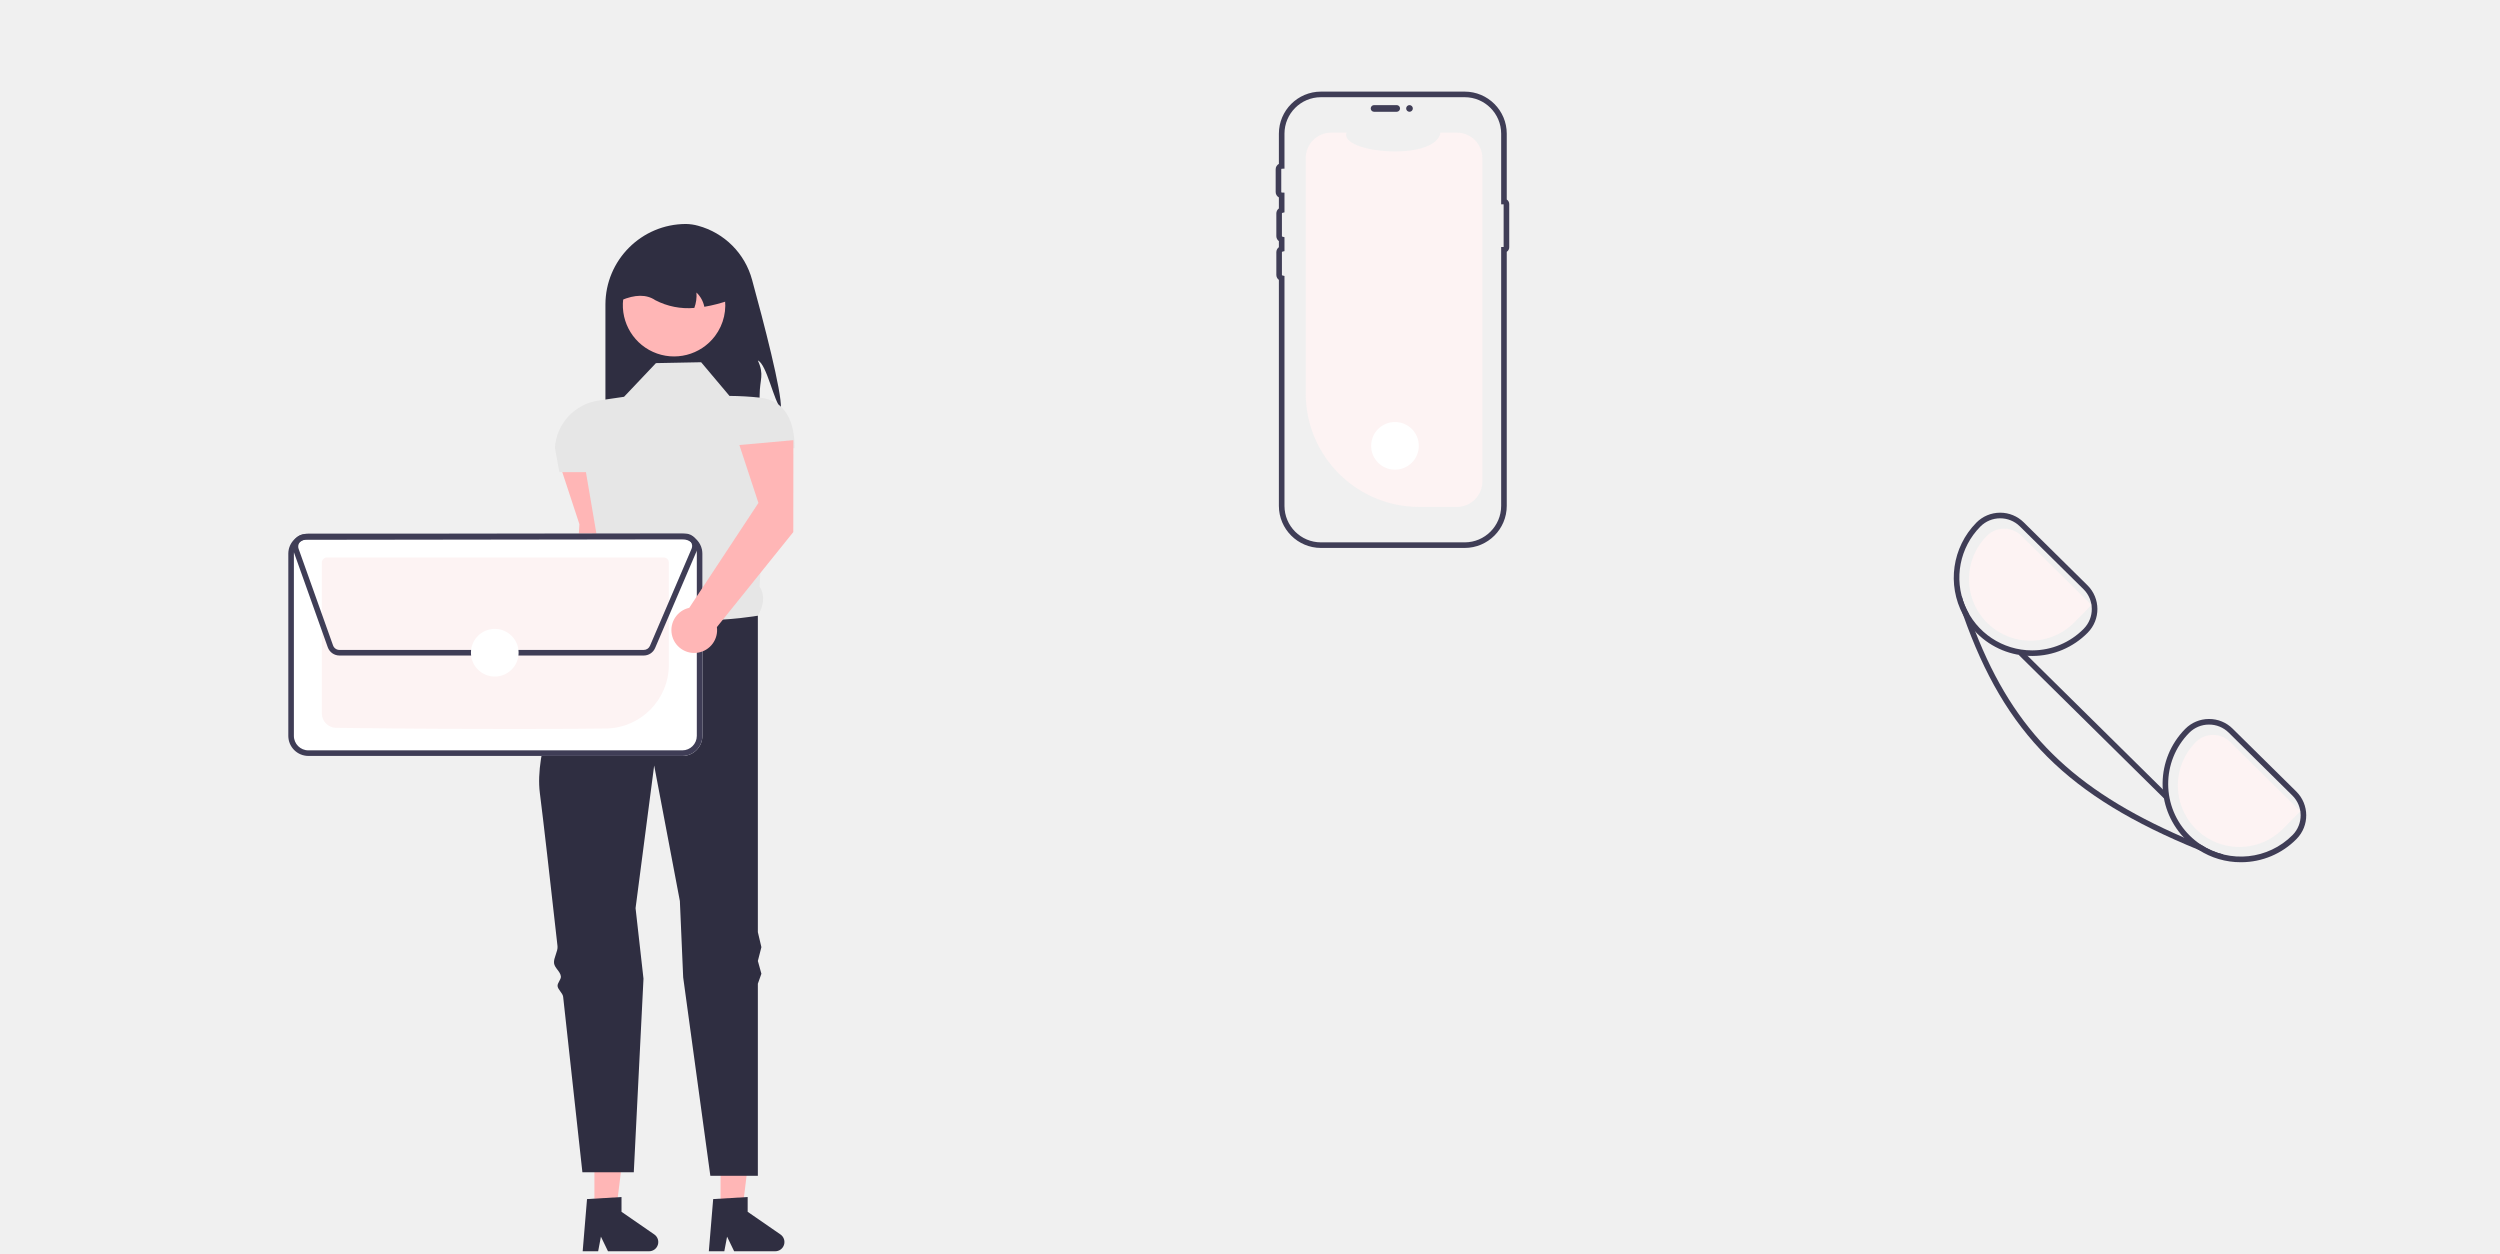
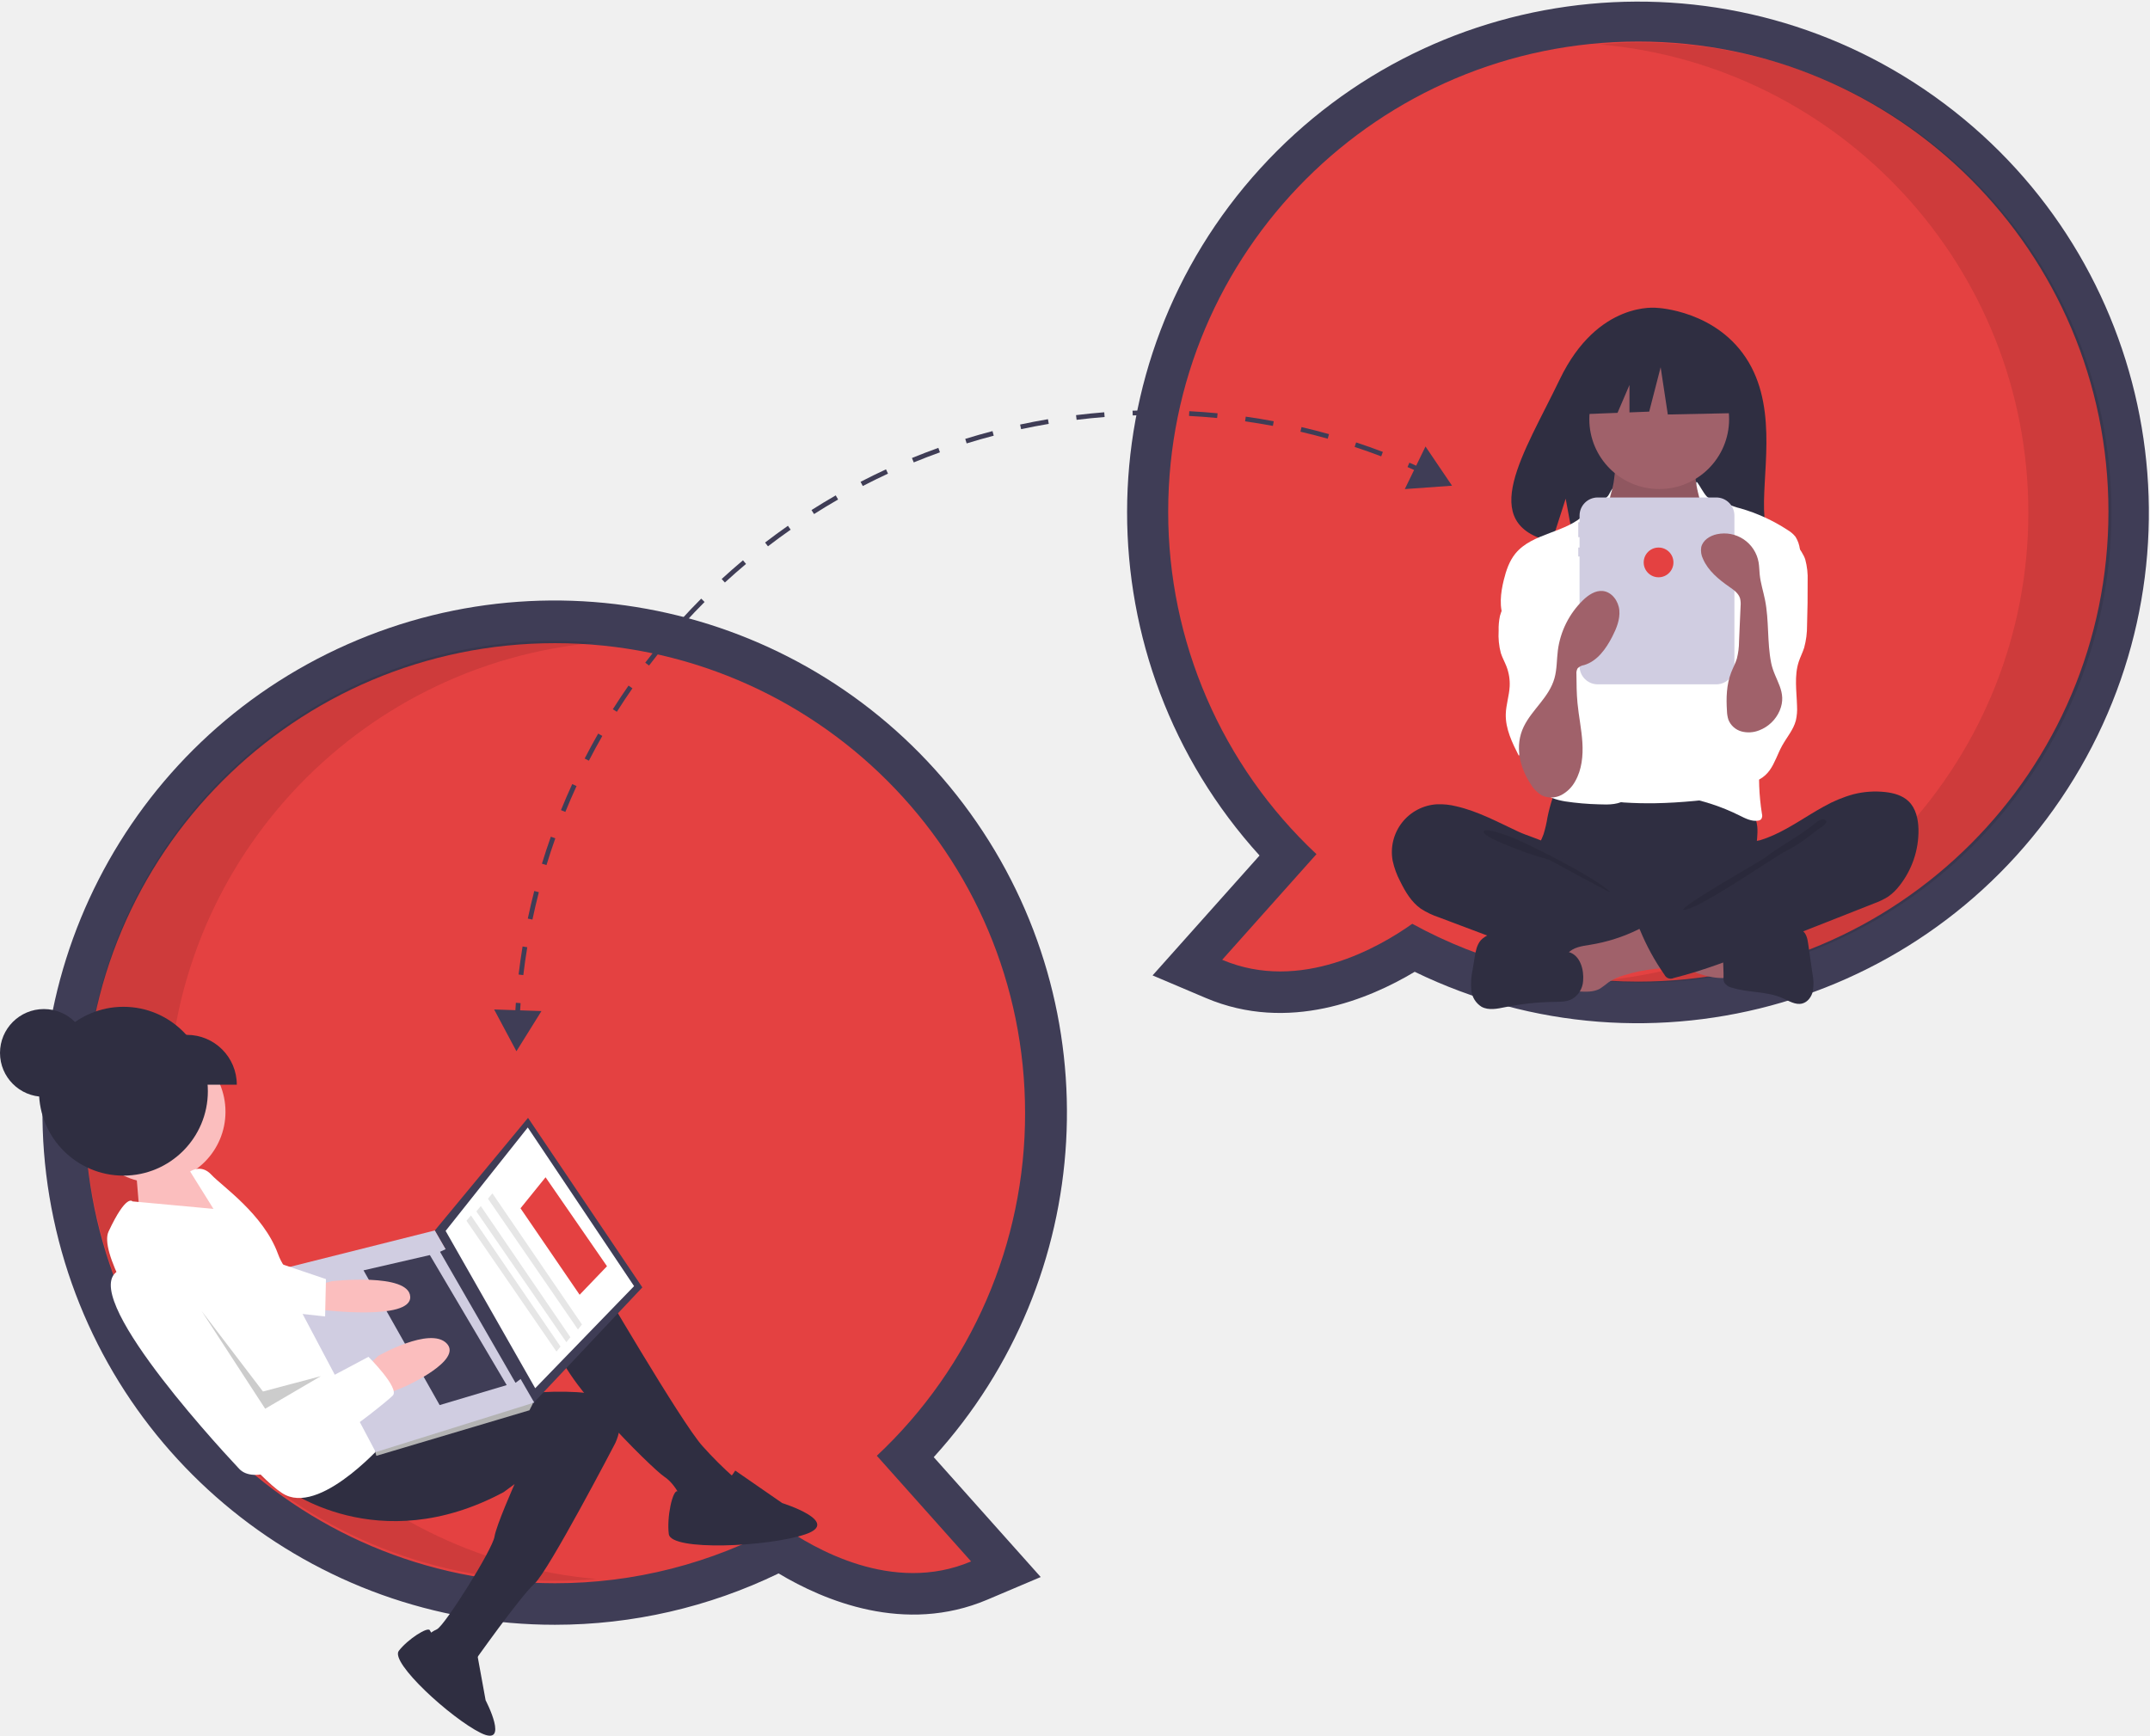
- <svg xmlns="http://www.w3.org/2000/svg" data-name="Layer 1" width="894.249" height="448.282" viewBox="0 0 894.249 448.282">
-   <path d="M447.37,674.141q-40.475,0-80.829-1.449c-38.44-1.381-78.19-2.808-115.136-23.299-25.845-14.333-48.735-37.329-66.194-66.504a223.77,223.77,0,0,1-25.369-63.604,261.476,261.476,0,0,1,.953-123.779,219.834,219.834,0,0,1,14.741-40.4c26.943-55.793,76.085-93.246,134.826-102.754a6.807,6.807,0,0,1,1.463-.031c.264.014.528.029.796.018l.346-.11a16.882,16.882,0,0,1,2.721-.698c90.594-13.487,186.365,13.802,276.952,78.914,70.042,50.351,162.868,77.464,283.781,82.889l1.717.09c33.66,1.934,66.218,15.811,94.16,40.133,27.579,24.006,48.287,56.034,59.884,92.624,1.426,4.461,2.733,9.104,3.884,13.801a26.039,26.039,0,0,1-6.941,24.69v.009l-.301.31c-.725.721-1.488,1.412-2.267,2.056l-.917.756c-7.727,6.365-13.83,11.394-21.135,15.299a64.983,64.983,0,0,1-15.419,5.821c-29.465,7.184-59.388,13.844-88.936,19.797-57.385,11.57-116.281,21.115-175.054,28.368A2269.141,2269.141,0,0,1,447.37,674.141Zm-136.232-419.845a3.507,3.507,0,0,0-.539.037c-58.192,9.419-106.869,46.504-133.544,101.745a217.624,217.624,0,0,0-14.595,40,259.188,259.188,0,0,0-.941,122.681,221.622,221.622,0,0,0,25.123,62.996c17.288,28.889,39.944,51.654,65.518,65.836,36.614,20.308,76.176,21.729,114.436,23.102a2266.314,2266.314,0,0,0,358.315-15.595c58.735-7.249,117.593-16.787,174.94-28.351,29.528-5.948,59.43-12.604,88.875-19.783a63.358,63.358,0,0,0,15.047-5.679c7.157-3.826,13.202-8.807,20.855-15.111l.917-.755c.67-.554,1.329-1.146,1.958-1.761l.181-.189c6.289-6.339,8.735-14.702,6.71-22.944v-.001c-1.139-4.646-2.432-9.24-3.844-13.655-23.69-74.746-84.974-127.569-152.496-131.447l-1.707-.09c-55.232-2.479-103.564-9.344-147.752-20.99-52.75-13.902-98.801-34.83-136.876-62.201-90.242-64.862-185.613-92.049-275.811-78.626a15.473,15.473,0,0,0-2.479.643l-.623.174a9.374,9.374,0,0,1-1.062-.013C311.537,254.307,311.335,254.296,311.138,254.296Z" transform="translate(-152.8755 -225.8589)" fill="#f0f0f0" />
-   <path d="M432.202,371.915c-2.498-2.397-5.053-15.762-8.242-17.118,2.384,5.269.653,6.663.64,12.446a39.123,39.123,0,0,1-1.141,9.745H369.435V334.825a28.847,28.847,0,0,1,28.848-28.848,17.214,17.214,0,0,1,4.276.626A27.428,27.428,0,0,1,421.909,326.007C426.028,341.061,432.578,366.119,432.202,371.915Z" transform="translate(-152.8755 -225.8589)" fill="#2f2e41" />
-   <path d="M372.605,423.782l.027-32.863L353.314,392.645l6.818,20.726-3.191,52.096a8.173,8.173,0,1,0,9.89,6.889Z" transform="translate(-152.8755 -225.8589)" fill="#ffb6b6" />
-   <polygon points="257.746 432.76 265.55 432.759 269.263 402.657 257.744 402.657 257.746 432.76" fill="#ffb6b6" />
-   <path d="M407.978,654.769l12.337-.736v5.286l11.729,8.101a3.302,3.302,0,0,1-1.876,6.019H415.481L412.949,668.209l-.988,5.228h-5.538Z" transform="translate(-152.8755 -225.8589)" fill="#2f2e41" />
-   <polygon points="212.62 432.76 220.425 432.759 224.137 402.657 212.619 402.657 212.62 432.76" fill="#ffb6b6" />
-   <path d="M362.853,654.769l12.337-.736v5.286l11.729,8.101a3.302,3.302,0,0,1-1.876,6.019H370.355l-2.532-5.228-.988,5.228H361.297Z" transform="translate(-152.8755 -225.8589)" fill="#2f2e41" />
-   <path d="M403.672,355.43l-16.167.317-11.412,12.046-9.149,1.342a18.266,18.266,0,0,0-15.577,16.897v0l1.585,8.706h9.51l5.502,32.303c-2.139,5.451-2.285,9.754,2.107,11.444l13.631,25.678L423.96,446.094c2.042-3.51,2.696-7.036.609-10.464l2.878-49.45h9.677v0c0-9.249-3.128-17.046-12.32-18.075a108.654,108.654,0,0,0-10.989-.629Z" transform="translate(-152.8755 -225.8589)" fill="#e6e6e6" />
-   <path d="M423.96,446.094s-39.309,6.974-53.891-7.608c0,0-1.48,2.513-3.711,6.682-.642,1.199-1.881,2.011-2.629,3.463-.68,1.32-2.429,2.942-3.17,4.439-.596,1.204.36,2.777-.26,4.078-7.468,15.664-16.193,37.759-14.322,52.348,1.206,9.409,3.698,31.302,6.322,54.816.205,1.837-1.455,4.197-1.249,6.049.194,1.746,2.255,2.984,2.45,4.734.129,1.162-1.31,2.348-1.181,3.508.141,1.273,1.85,2.522,1.991,3.79,3.594,32.468,6.886,62.781,6.886,62.781h18.386l3.469-69.232-2.835-25.236,6.657-51.038,9.193,48.502,1.183,27.297,9.715,70.975H423.96v-68.708l1.268-3.569-1.268-4.578,1.268-4.932-1.268-5.372Z" transform="translate(-152.8755 -225.8589)" fill="#2f2e41" />
-   <path d="M408.634,346.055a18.326,18.326,0,1,1,3.175-15.314c.053.22.097.438.14.665A18.301,18.301,0,0,1,408.634,346.055Z" transform="translate(-152.8755 -225.8589)" fill="#ffb6b6" />
-   <path d="M404.813,335.598a9.633,9.633,0,0,0-2.815-5.104,13.142,13.142,0,0,1-.761,5.51,25.395,25.395,0,0,1-13.955-2.764c-3.233-2.194-7.348-2.004-12.141,0a17.75,17.75,0,0,1,17.752-17.752h3.17a17.756,17.756,0,0,1,17.752,17.752A52.852,52.852,0,0,1,404.813,335.598Z" transform="translate(-152.8755 -225.8589)" fill="#2f2e41" />
-   <circle cx="113.249" cy="285" r="51" fill="#f0f0f0" />
-   <circle cx="438.249" cy="51" r="51" fill="#f0f0f0" />
-   <circle cx="843.249" cy="293" r="51" fill="#f0f0f0" />
-   <path d="M683.125,282.421V398.067A9.119,9.119,0,0,1,674.101,407.186a.802.802,0,0,1-.1.004H660.541a40.606,40.606,0,0,1-40.606-40.606v-84.163a9.123,9.123,0,0,1,9.123-9.123l5.454,0c-2.527,7.371,31.765,10.474,33.648,0l5.841,0A9.123,9.123,0,0,1,683.125,282.421Z" transform="translate(-152.8755 -225.8589)" fill="#fdf3f3" />
-   <path d="M643.182,264.65a1.197,1.197,0,0,1,1.196-1.196h8.13a1.196,1.196,0,0,1,0,2.391h-8.13A1.197,1.197,0,0,1,643.182,264.65Z" transform="translate(-152.8755 -225.8589)" fill="#3f3d56" />
-   <path d="M676.794,421.859h-51.416a15.063,15.063,0,0,1-15.046-15.046V325.972a2.187,2.187,0,0,1-.911-1.779v-8.13a2.186,2.186,0,0,1,.911-1.778v-2.182a2.186,2.186,0,0,1-.911-1.778v-8.131a2.186,2.186,0,0,1,.911-1.778v-3.944a2.184,2.184,0,0,1-1.15-1.93v-8.13a2.184,2.184,0,0,1,1.15-1.93V273.674A15.063,15.063,0,0,1,625.378,258.628h51.416a15.063,15.063,0,0,1,15.046,15.046V297.23a1.886,1.886,0,0,1,.886,1.598v15.503a1.887,1.887,0,0,1-.886,1.599V406.813A15.063,15.063,0,0,1,676.794,421.859ZM625.378,260.628a13.061,13.061,0,0,0-13.046,13.046v12.508l-.962.037a.195.195,0,0,0-.188.192V294.541a.196.196,0,0,0,.188.192l.962.037v7.049l-.761.188a.197.197,0,0,0-.15.187v8.131a.197.197,0,0,0,.15.187l.761.188v4.991l-.761.188a.197.197,0,0,0-.15.187v8.13a.197.197,0,0,0,.15.187l.761.188V406.813a13.061,13.061,0,0,0,13.046,13.046h51.416a13.061,13.061,0,0,0,13.046-13.046V314.217h.886V298.942h-.886V273.674a13.061,13.061,0,0,0-13.046-13.046Z" transform="translate(-152.8755 -225.8589)" fill="#3f3d56" />
-   <circle cx="504.176" cy="38.791" r="1.196" fill="#3f3d56" />
-   <path d="M396.956,496.262H263.168a7.188,7.188,0,0,1-7.17-7.169v-65.189a7.188,7.188,0,0,1,7.169-7.17H396.955a7.188,7.188,0,0,1,7.17,7.169v65.189A7.188,7.188,0,0,1,396.956,496.262Z" transform="translate(-152.8755 -225.8589)" fill="#fff" />
-   <path d="M396.956,496.262H263.168a7.188,7.188,0,0,1-7.17-7.169v-65.189a7.188,7.188,0,0,1,7.169-7.17H396.955a7.188,7.188,0,0,1,7.17,7.169v65.189A7.188,7.188,0,0,1,396.956,496.262ZM263.168,418.734a5.185,5.185,0,0,0-5.17,5.171v65.187a5.185,5.185,0,0,0,5.171,5.17H396.954a5.185,5.185,0,0,0,5.171-5.171v-65.187a5.185,5.185,0,0,0-5.171-5.17Z" transform="translate(-152.8755 -225.8589)" fill="#3f3d56" />
-   <path d="M337.232,486.628c-26.386,0-53.899-.252-64.164-.416a5.176,5.176,0,0,1-5.07-5.155V427.095a1.83,1.83,0,0,1,1.823-1.828H390.297a1.829,1.829,0,0,1,1.827,1.823v36.612a22.842,22.842,0,0,1-22.457,22.752C360.1,486.579,348.771,486.628,337.232,486.628Z" transform="translate(-152.8755 -225.8589)" fill="#fdf3f3" />
-   <path d="M383.146,460.339H274.287a4.438,4.438,0,0,1-4.164-2.936l-12.321-34.566a4.423,4.423,0,0,1,4.158-5.907l136.072-.189a4.423,4.423,0,0,1,4.359,5.198l.105.044-.391.912-.004.009-14.895,34.755A4.41,4.41,0,0,1,383.146,460.339Zm14.892-41.598-136.075.189a2.423,2.423,0,0,0-2.278,3.235l12.321,34.565a2.433,2.433,0,0,0,2.282,1.608H383.146a2.413,2.413,0,0,0,2.222-1.467l14.896-34.756.732.314-.732-.314a2.421,2.421,0,0,0-2.226-3.375Z" transform="translate(-152.8755 -225.8589)" fill="#3f3d56" />
-   <circle cx="176.983" cy="233.48" r="8.524" fill="#fff" />
-   <circle cx="498.983" cy="159.48" r="8.524" fill="#fff" />
-   <path d="M974.255,508.979l-22.77-22.48a11.884,11.884,0,0,0-8.43-3.46h-.08a11.914,11.914,0,0,0-8.46,3.56,27.991,27.991,0,0,0-.49,38.84c.24.26.49.51.74.76a27.248,27.248,0,0,0,4.56,3.65,27.676,27.676,0,0,0,15.11,4.43h.17a27.826,27.826,0,0,0,19.75-8.32,12.023,12.023,0,0,0-.1-16.98Zm-1.32,15.57a26.092,26.092,0,0,1-32.76,3.48,26.786,26.786,0,0,1-4.01-3.25,26.002,26.002,0,0,1-.23-36.77,9.913,9.913,0,0,1,7.06-2.97h.06a9.911,9.911,0,0,1,7.02,2.88l22.77,22.49a10.007,10.007,0,0,1,.09,14.14Z" transform="translate(-152.8755 -225.8589)" fill="#3f3d56" />
-   <path d="M899.545,435.199l-22.77-22.49a11.926,11.926,0,0,0-8.43-3.46h-.07a11.947,11.947,0,0,0-8.47,3.57,28.077,28.077,0,0,0-4.72,33l.01.01a27.562,27.562,0,0,0,4.33,5.93c.19.22.41.44.63.66a27.835,27.835,0,0,0,19.67,8.08h.18a27.854,27.854,0,0,0,19.75-8.33,11.999,11.999,0,0,0-.11-16.97Zm-1.32,15.57a25.855,25.855,0,0,1-18.33,7.73h-.17a26,26,0,0,1-18.49-44.27,10.008,10.008,0,0,1,14.14-.09l22.77,22.48A10.019,10.019,0,0,1,898.225,450.769Z" transform="translate(-152.8755 -225.8589)" fill="#3f3d56" />
-   <path d="M975.71,516.046l-25.103-24.794a8.727,8.727,0,0,0-12.327.076,22,22,0,1,0,31.305,30.919Z" transform="translate(-152.8755 -225.8589)" fill="#fdf3f3" />
-   <path d="M901.004,442.262l-25.103-24.794a8.727,8.727,0,0,0-12.327.076,22,22,0,1,0,31.305,30.919Z" transform="translate(-152.8755 -225.8589)" fill="#fdf3f3" />
-   <path d="M948.125,531.489l-.6,1.58q-4.23-1.605-8.2-3.22c-46.88-19.13-69.26-41.52-84.23-84.02l-.01-.01q-1.065-3-2.07-6.14l1.58-.51a25.542,25.542,0,0,0,2.3,5.78q1.23,3.495,2.53,6.81c14.07,35.87,34.82,56.37,74.6,73.68q3,1.305,6.15,2.59A26.087,26.087,0,0,0,948.125,531.489Z" transform="translate(-152.8755 -225.8589)" fill="#3f3d56" />
-   <rect x="900.623" y="448.539" width="2.001" height="73" transform="translate(-229.9252 559.8239) rotate(-45.35527)" fill="#3f3d56" />
-   <path d="M436.64,416.173l.027-32.863-19.318,1.726,6.818,20.726-24.747,37.514a8.173,8.173,0,1,0,9.89,6.889Z" transform="translate(-152.8755 -225.8589)" fill="#ffb6b6" />
+ <svg xmlns="http://www.w3.org/2000/svg" data-name="Layer 1" width="883.929" height="713.746" viewBox="0 0 883.929 713.746">
+   <path d="M739.66,492.741c-18.647,11.183-51.869,25.196-85.819,10.795l-21.946-9.309,43.978-49.299a210.034,210.034,0,1,1,63.787,47.813Zm-84.262-189.247A174.541,174.541,0,0,0,710.97,431.911l12.131,11.4-27.674,31.021c14.415-2.925,26.97-10.723,33.336-15.252l8.735-6.216,9.395,5.162a176.343,176.343,0,0,0,84.706,21.667c97.157,0,176.2-79.043,176.2-176.2,0-97.157-79.043-176.2-176.2-176.2S655.398,206.337,655.398,303.494Z" transform="translate(-158.0354 -93.12723)" fill="#3f3d56" />
+   <path d="M638.315,303.494c0-106.747,86.536-193.283,193.283-193.283s193.283,86.536,193.283,193.283S938.346,496.777,831.598,496.777A192.403,192.403,0,0,1,738.666,473c-13.361,9.506-45.955,28.468-78.154,14.809l38.759-43.448A192.735,192.735,0,0,1,638.315,303.494Z" transform="translate(-158.0354 -93.12723)" fill="#e44141" />
+   <path d="M991.955,303.912c0-100.989-77.456-183.874-176.2-192.523,5.63-.493,11.325-.76,17.083-.76,106.747,0,193.283,86.536,193.283,193.283S939.585,497.196,832.838,497.196c-5.749,0-11.434-.27-17.056-.762C914.512,487.771,991.955,404.892,991.955,303.912Z" transform="translate(-158.0354 -93.12723)" opacity="0.1" style="isolation:isolate" />
+   <path d="M386.198,761.252A210.59,210.59,0,1,1,541.923,692.32l43.978,49.299-21.946,9.309c-33.95,14.401-67.172.388-85.819-10.795A210.856,210.856,0,0,1,386.198,761.252Zm0-386.566c-97.157,0-176.2,79.043-176.2,176.2,0,97.157,79.043,176.2,176.2,176.2a176.343,176.343,0,0,0,84.706-21.667l9.395-5.162,8.735,6.215c6.366,4.529,18.921,12.327,33.336,15.252l-27.674-31.021,12.131-11.4a174.541,174.541,0,0,0,55.572-128.418C562.398,453.729,483.355,374.686,386.198,374.686Z" transform="translate(-158.0354 -93.12723)" fill="#3f3d56" />
+   <path d="M579.481,550.885c0-106.747-86.536-193.283-193.283-193.283S192.915,444.138,192.915,550.885s86.536,193.283,193.283,193.283a192.404,192.404,0,0,0,92.932-23.777c13.361,9.506,45.955,28.468,78.154,14.809L518.525,691.753A192.735,192.735,0,0,0,579.481,550.885Z" transform="translate(-158.0354 -93.12723)" fill="#e44141" />
+   <path d="M227.081,549.909c0-100.989,77.456-183.874,176.2-192.523-5.63-.493-11.325-.76-17.083-.76-106.747,0-193.283,86.536-193.283,193.283s86.536,193.283,193.283,193.283c5.749,0,11.434-.27,17.056-.762C304.523,733.768,227.081,650.889,227.081,549.909Z" transform="translate(-158.0354 -93.12723)" opacity="0.1" style="isolation:isolate" />
+   <path d="M876.973,242.088c-12.646-21.368-37.666-22.364-37.666-22.364s-24.38-3.118-40.02,29.426c-14.577,30.334-34.696,59.621-3.239,66.722l5.682-17.685,3.519,19.002a123.082,123.082,0,0,0,13.459.23c33.688-1.088,65.771.318,64.738-11.77C882.074,289.578,889.141,262.648,876.973,242.088Z" transform="translate(-158.0354 -93.12723)" fill="#2f2e41" />
+   <path d="M794.253,429.219a49.883,49.883,0,0,1-1.613,6.944c-.791,2.225-2.013,4.283-2.737,6.531-2.306,7.166.891,15.156,5.998,20.688a33.759,33.759,0,0,0,16.459,9.774,67.152,67.152,0,0,0,14.145,1.486c13.146.446,26.631.845,39.088-3.38a67.914,67.914,0,0,0,11.356-5.159,8.502,8.502,0,0,0,2.947-2.32,8.109,8.109,0,0,0,1.063-4.76c-.028-5.573-1.158-11.118-.89-16.684.149-3.083.726-6.164.442-9.238a17.043,17.043,0,0,0-13.025-14.681c-3.534-.759-7.199-.345-10.797.001a275.284,275.284,0,0,1-28.099,1.256c-9.586-.061-19.112-1.524-28.65-1.677-2.821-.045-2.764.824-3.662,3.554A66.496,66.496,0,0,0,794.253,429.219Z" transform="translate(-158.0354 -93.12723)" fill="#2f2e41" />
+   <path d="M821.456,291.605c-.461,2.412-.959,4.912-2.408,6.894-1.668,2.281-4.387,3.584-6.181,5.766-2.7,3.285-2.855,7.908-2.866,12.16-.01,3.917.069,8.096,2.254,11.348a19.831,19.831,0,0,0,5.684,5.011c8.193,5.521,17.046,11.141,26.924,11.324,4.093.075,8.481-.982,11.174-4.064a16.778,16.778,0,0,0,2.705-4.827,64.095,64.095,0,0,0,4.537-19.512,22.911,22.911,0,0,0-.864-9.373c-1.2-3.346-3.626-6.099-5.23-9.271A20.638,20.638,0,0,1,855.198,284.849a1.318,1.318,0,0,0-.07-.885,1.289,1.289,0,0,0-1.062-.43l-19.586-1.41a42.625,42.625,0,0,1-5.438-.622c-1.056-.215-3.845-1.714-4.851-1.315C822.327,280.924,821.838,289.605,821.456,291.605Z" transform="translate(-158.0354 -93.12723)" fill="#a0616a" />
+   <path d="M821.456,292.217c-.461,2.412-.959,4.912-2.408,6.894-1.668,2.28-4.387,3.584-6.181,5.766-2.7,3.285-2.855,7.908-2.866,12.16-.01,3.917.069,8.096,2.254,11.348A19.831,19.831,0,0,0,817.938,333.396c8.193,5.521,17.046,11.141,26.924,11.324,4.093.075,8.481-.982,11.174-4.064a16.777,16.777,0,0,0,2.705-4.827,64.095,64.095,0,0,0,4.537-19.512,22.911,22.911,0,0,0-.864-9.373c-1.2-3.346-3.626-6.099-5.23-9.271A20.638,20.638,0,0,1,855.198,285.46a1.318,1.318,0,0,0-.07-.885,1.289,1.289,0,0,0-1.062-.431l-19.586-1.41a42.623,42.623,0,0,1-5.438-.622c-1.056-.215-3.845-1.714-4.851-1.315C822.327,281.535,821.838,290.217,821.456,292.217Z" transform="translate(-158.0354 -93.12723)" opacity="0.1" />
+   <circle cx="682.151" cy="172.37" r="28.735" fill="#a0616a" />
+   <path d="M825.486,329.856a17.623,17.623,0,0,0,5.047,4.033,15.859,15.859,0,0,0,6.305,1.201c5.18.146,10.795-.803,14.398-4.527,4.645-4.8,4.492-12.543,8.133-18.143a4.041,4.041,0,0,1,1.173-1.283,3.803,3.803,0,0,1,1.995-.459c4.598-.043,8.604,2.939,12.219,5.781a16.095,16.095,0,0,1,4.301,4.381,14.849,14.849,0,0,1,1.45,4.441c1.794,8.757,2.375,17.711,2.951,26.631.318,4.927.637,9.859.613,14.796-.078,16.266-3.859,32.26-7.618,48.086-.484,2.039-1.147,4.318-3.002,5.295a7.402,7.402,0,0,1-2.619.639c-10.769,1.265-21.559,2.531-32.401,2.698q-6.346.098-12.687-.307a6.834,6.834,0,0,1-2.137-.373,6.027,6.027,0,0,1-2.33-1.979c-5.864-7.39-6.21-17.606-6.173-27.04q.137-34.597,2.472-69.138c.129-1.901.157-4.209-1.213-5.704A71.41,71.41,0,0,0,825.486,329.856Z" transform="translate(-158.0354 -93.12723)" fill="#fff" />
+   <path d="M819.399,296.677c-.971,1.757-8.126,6.119-9.507,7.575-7.718,8.135-21.804,7.83-28.863,16.543-2.483,3.066-3.774,6.918-4.723,10.747-1.342,5.416-2.059,11.323.19,16.43,2.163,4.914,6.718,8.311,9.81,12.701,3.395,4.82,4.921,10.672,6.384,16.383,1.08,4.217,2.169,8.538,1.748,12.871-.478,4.926-2.862,9.436-4.269,14.181s-1.65,10.396,1.604,14.125c2.391,2.739,6.141,3.826,9.725,4.436a111.727,111.727,0,0,0,13.861,1.207c4.097.181,8.614.216,11.764-2.41,2.485-2.073,3.566-5.436,3.705-8.669s-.533-6.438-.954-9.646c-.437-3.326-.605-6.681-.745-10.033q-.945-22.559-.258-45.147a38.42,38.42,0,0,0-.457-9.368c-.879-4.028-3.056-7.628-4.872-11.329a42.873,42.873,0,0,1-4.753-22.648C819.338,296.566,822.853,290.426,819.399,296.677Z" transform="translate(-158.0354 -93.12723)" fill="#fff" />
+   <path d="M859.751,297.289c1.478,1.519,6.501,2.02,8.382,2.999a29.368,29.368,0,0,0,5.51,1.908,71.532,71.532,0,0,1,19.356,8.884,11.747,11.747,0,0,1,3.237,2.796,12.816,12.816,0,0,1,1.791,5.056c.921,4.561,1.846,9.177,1.639,13.825-.22,4.934-1.706,9.713-3.18,14.427L890.976,364.797c-4.112,13.147-8.251,26.424-9.408,40.151a94.445,94.445,0,0,0,.848,22.804,2.704,2.704,0,0,1-.278,2.209,2.175,2.175,0,0,1-1.349.621c-2.659.416-5.232-.94-7.642-2.14a84.622,84.622,0,0,0-23.327-7.633,54.232,54.232,0,0,0,7.245-14.936,90.396,90.396,0,0,0,2.189-10.272l2.563-14.823a145.656,145.656,0,0,0,2.199-16.392,20.521,20.521,0,0,0-.357-6.175,29.956,29.956,0,0,0-2.341-5.569c-4.224-8.786-6.206-18.812-4.544-28.418.727-4.204,2.141-8.413,1.551-12.638-.567-4.062.022-7.22-1.02-11.24C853.025,283.838,856.97,294.43,859.751,297.289Z" transform="translate(-158.0354 -93.12723)" fill="#fff" />
+   <path d="M780.956,334.687c-1.926,3.996-5.145,7.4-6.241,11.698a25.557,25.557,0,0,0-.544,6.114,29.043,29.043,0,0,0,.907,9.194c.612,1.895,1.606,3.643,2.323,5.502a19.948,19.948,0,0,1,1.307,8.151c-.193,3.849-1.501,7.585-1.603,11.438-.161,6.058,2.641,11.754,5.376,17.162A12.617,12.617,0,0,1,800.82,397.941a3.761,3.761,0,0,0,.827-2.741q.303-10.543.585-21.087c.296-10.871.578-21.887-1.923-32.471-1.129-4.778-2.886-9.538-6.107-13.245-1.696-1.952-7.453-7.092-10.237-4.906-1.252.983-.959,3.659-1.158,5.015A21.275,21.275,0,0,1,780.956,334.687Z" transform="translate(-158.0354 -93.12723)" fill="#fff" />
+   <path d="M900.228,323.172a29.409,29.409,0,0,1,.983,8.845q.056,9.114-.242,18.226a33.977,33.977,0,0,1-1.184,9.227c-.622,1.955-1.581,3.789-2.224,5.738-1.925,5.841-.873,12.175-.708,18.322a20.819,20.819,0,0,1-.504,5.927c-1.016,3.811-3.745,6.89-5.65,10.343-1.809,3.28-2.901,6.956-5.062,10.015s-5.902,5.484-9.528,4.544c-2.747-.712-4.699-3.143-6.05-5.64a27.661,27.661,0,0,1-2.86-17.943c1.356-7.461,5.738-14.08,7.319-21.497,2.17-10.185-1.128-20.695-1.03-31.108a15.037,15.037,0,0,1,.655-4.822c.829-2.379,2.61-4.278,4.255-6.186a78.096,78.096,0,0,0,5.718-7.504c1.178-1.756,2.777-6.273,4.865-6.649C893.643,312.174,899.072,319.571,900.228,323.172Z" transform="translate(-158.0354 -93.12723)" fill="#fff" />
+   <path d="M756.77,424.689a28.363,28.363,0,0,0-7.89-.839,19.691,19.691,0,0,0-18.282,23.213,33.074,33.074,0,0,0,3.126,8.543c2.092,4.246,4.602,8.483,8.475,11.204a33.011,33.011,0,0,0,7.48,3.56l20.401,7.685c3.001,1.131,6.003,2.261,9.034,3.31a176.701,176.701,0,0,0,47.185,9.38,51.092,51.092,0,0,0,14.65-.742,4.769,4.769,0,0,0,3-1.621,5.139,5.139,0,0,0,.67-2.214l1.255-8.788a7.361,7.361,0,0,0-.107-3.705c-.575-1.477-2.017-2.406-3.391-3.196-13.412-7.703-29.073-11.953-40.362-22.526-2.658-2.489-4.882-6.434-8.111-8.125-3.662-1.917-7.974-3.011-11.759-4.778C773.872,431.189,765.737,426.751,756.77,424.689Z" transform="translate(-158.0354 -93.12723)" fill="#2f2e41" />
+   <path d="M777.137,436.538c7.211,2.26,37.655,17.914,42.874,23.379-.699.252-24.432-13.048-25.144-13.262A143.389,143.389,0,0,1,775.738,439.914c-1.237-.572-8.034-3.26-7.726-4.821C768.359,433.333,775.857,436.136,777.137,436.538Z" transform="translate(-158.0354 -93.12723)" opacity="0.1" />
+   <path d="M867.098,495.305a1.694,1.694,0,0,0,1.143-.336,1.766,1.766,0,0,0,.357-1.315l-.034-11.973c-3.443-1.64-7.294-2.166-11.074-2.671L839.853,476.651c.405.054-2.758,7.597-2.273,8.604.855,1.775,7.387,3.348,9.231,4.186C853.22,492.353,859.88,495.556,867.098,495.305Z" transform="translate(-158.0354 -93.12723)" fill="#a0616a" />
+   <path d="M811.76,481.639c-3.33.53-7.047.999-9.204,3.592-2.735,3.287-1.571,8.188-.266,12.26a3.975,3.975,0,0,0,4.637,3.317c3.037.192,6.269.343,8.923-1.147a39.106,39.106,0,0,0,3.466-2.576,22.223,22.223,0,0,1,6.373-2.913,64.441,64.441,0,0,1,12.792-2.636,19.895,19.895,0,0,0,5.039-.888,5.584,5.584,0,0,0,3.549-3.446c.615-2.176-.65-4.394-1.863-6.302a25.142,25.142,0,0,0-5.364-6.63c-3.286-2.553-4.912-.593-8.223,1.04A69.764,69.764,0,0,1,811.76,481.639Z" transform="translate(-158.0354 -93.12723)" fill="#a0616a" />
+   <path d="M803.057,484.638l-21.145-6.25a27.988,27.988,0,0,0-7.869-1.525,9.446,9.446,0,0,0-7.226,2.922c-1.64,1.924-2.109,4.555-2.518,7.049l-.874,5.337a26.805,26.805,0,0,0-.49,8.196,9.062,9.062,0,0,0,4.201,6.752c2.926,1.596,6.512.817,9.778.149a106.454,106.454,0,0,1,20.038-2.149c2.531-.03,5.186.001,7.422-1.184a9.266,9.266,0,0,0,4.522-7.384C809.313,491.993,807.793,486.038,803.057,484.638Z" transform="translate(-158.0354 -93.12723)" fill="#2f2e41" />
+   <path d="M875.41,479.192c2.741-.48,5.16-2.038,7.787-2.958,3.697-1.294,7.704-1.294,11.621-1.28a7.46,7.46,0,0,1,4.166.834c1.725,1.149,2.168,3.447,2.461,5.499l1.77,12.38a19.428,19.428,0,0,1,.145,7.014c-.519,2.294-2.083,4.506-4.36,5.098-2.765.719-5.476-1.047-8.086-2.208-6.525-2.9-14.11-2.159-20.914-4.326a4.687,4.687,0,0,1-3.13-2.238,5.093,5.093,0,0,1-.244-2.139c.117-3.979-.723-9.413.475-13.216C868.178,478.231,872.35,479.192,875.41,479.192Z" transform="translate(-158.0354 -93.12723)" fill="#2f2e41" />
+   <path d="M920.157,419.706a36.719,36.719,0,0,1,12.935-.884c3.458.381,7.021,1.343,9.546,3.737,3.073,2.913,4.06,7.419,4.143,11.652a36.404,36.404,0,0,1-7.912,23.249,21.096,21.096,0,0,1-4.524,4.355,29.776,29.776,0,0,1-5.886,2.836l-45.687,18.02c-12.019,4.741-24.081,9.495-36.618,12.621a2.854,2.854,0,0,1-3.84-1.392,94.654,94.654,0,0,1-10.013-18.317,1.234,1.234,0,0,1,.546-1.946l32.315-18.567a32.674,32.674,0,0,0,6.577-4.532,16.329,16.329,0,0,0,3.377-4.701c.67-1.399.732-4.701,1.588-5.735.838-1.013,3.703-1.093,5.027-1.492a45.613,45.613,0,0,0,5.473-2.069c7.229-3.234,13.666-7.932,20.595-11.719A52.844,52.844,0,0,1,920.157,419.706Z" transform="translate(-158.0354 -93.12723)" fill="#2f2e41" />
+   <path d="M901.838,433.572c-5.552,4.17-12.74,8.003-18.243,12.283-1.878,1.461-33.183,19.061-33.626,21.398,5.133.865,37.834-22.012,42.513-24.294s8.826-5.502,12.936-8.697c1.047-.814,5.486-3.262,2.479-4.172C906.203,429.577,903.088,432.739,901.838,433.572Z" transform="translate(-158.0354 -93.12723)" opacity="0.1" />
+   <path d="M863.637,297.693H814.902a7.465,7.465,0,0,0-7.465,7.465v2.734h-.53v6.114h.53v4.28h-.53v3.668h.53V367.065a7.465,7.465,0,0,0,7.465,7.465h48.735a7.465,7.465,0,0,0,7.465-7.465V305.158A7.465,7.465,0,0,0,863.637,297.693Z" transform="translate(-158.0354 -93.12723)" fill="#d0cde1" />
+   <polygon points="713.347 146.901 688.629 133.953 654.494 139.25 647.432 170.442 665.012 169.765 669.923 158.306 669.923 169.577 678.035 169.265 682.743 151.02 685.686 170.442 714.524 169.853 713.347 146.901" fill="#2f2e41" />
+   <path d="M787.423,415.666a12.844,12.844,0,0,0,4.614,4.59,9.023,9.023,0,0,0,7.931-.213,13.961,13.961,0,0,0,5.724-5.739c2.686-4.744,3.243-10.42,2.907-15.861s-1.497-10.799-2.011-16.226c-.374-3.945-.404-7.914-.434-11.877a3.95,3.95,0,0,1,.499-2.402,4.716,4.716,0,0,1,2.65-1.323c5.422-1.611,9.02-6.693,11.6-11.726,1.723-3.361,3.221-7.035,2.889-10.797s-3.036-7.552-6.793-7.936c-3.097-.316-5.957,1.651-8.192,3.819A35.127,35.127,0,0,0,798.522,360.532c-.49,3.825-.35,7.754-1.39,11.468-2.221,7.929-9.172,12.79-12.636,19.925C780.679,399.785,782.786,408.71,787.423,415.666Z" transform="translate(-158.0354 -93.12723)" fill="#a0616a" />
+   <path d="M889.703,385.375a14.984,14.984,0,0,1-8.403,8.074,11.606,11.606,0,0,1-7.305.447,8.1,8.1,0,0,1-5.351-4.787,12.895,12.895,0,0,1-.603-3.595c-.348-5.347-.213-10.857,1.729-15.851.749-1.926,1.759-3.753,2.35-5.733a28.752,28.752,0,0,0,.885-6.997l.638-14.589a9.494,9.494,0,0,0-.217-3.163c-.637-2.111-2.61-3.483-4.42-4.742-4.372-3.04-8.692-6.588-10.81-11.473a8.047,8.047,0,0,1-.747-4.752c.597-2.897,3.521-4.772,6.411-5.404a14.339,14.339,0,0,1,17.191,11.555c.286,1.646.282,3.328.449,4.991.355,3.527,1.475,6.927,2.175,10.401,1.725,8.559.831,17.407,2.537,25.964C887.64,372.877,893.019,377.546,889.703,385.375Z" transform="translate(-158.0354 -93.12723)" fill="#a0616a" />
+   <circle cx="681.886" cy="231.272" r="6.114" fill="#e44141" />
+   <circle cx="18.037" cy="432.969" r="18.035" fill="#2f2e41" />
+   <polygon points="83.411 486.51 74.327 477.68 56.086 483.346 57.838 504.467 95.344 502.725 83.822 487.069 83.411 486.51" fill="#fbbebe" />
+   <circle cx="63.543" cy="457.171" r="29.158" fill="#fbbebe" />
+   <path d="M402.592,617.061s35.821,61.559,44.346,70.8a154.739,154.739,0,0,0,12.935,12.892s-4.008,13.293-10.391,12.819a30.042,30.042,0,0,1-10.529-2.595s-2.849-7.385-7.818-10.624-45.568-43.18-44.619-55.946S402.592,617.061,402.592,617.061Z" transform="translate(-158.0354 -93.12723)" fill="#2f2e41" />
+   <path d="M275.023,704.908s38.193,29.644,90.099,1.789l4.473-3.292s-7.549,16.982-8.249,21.586c-.812,5.338-20.466,36.61-23.673,38.108s-3.914,2.88-3.914,2.88l13.61,14.981,5.032-3.703s19.622-27.801,25.361-32.886S410.845,686.84,410.845,686.84s10.454-19.761-15.636-21.247-38.096,5.625-38.096,5.625l-46.304,7.356Z" transform="translate(-158.0354 -93.12723)" fill="#2f2e41" />
+   <path d="M460.316,697.841l19.318,13.366s24.646,7.722,9.464,12.86-55.188,6.997-56.095-.092,1.578-18.249,3.574-17.638S452.425,710.544,460.316,697.841Z" transform="translate(-158.0354 -93.12723)" fill="#2f2e41" />
+   <path d="M354.111,772.666l3.576,19.635s10.167,19.444-2.04,13.411-37.357-28.95-33.643-33.754,11.911-10.015,12.743-8.449S341.739,775.556,354.111,772.666Z" transform="translate(-158.0354 -93.12723)" fill="#2f2e41" />
+   <path d="M317.275,685.019s-25.963,30.312-41.725,22.949-80.249-92.648-72.886-108.41S212.497,587.15,212.497,587.15l33.297,3.079-9.58-15.361s4.473-3.292,8.736,1.329,21.375,16.162,27.337,32.462,23.464,15.487,23.464,15.487Z" transform="translate(-158.0354 -93.12723)" fill="#fff" />
+   <polygon points="264.085 529.388 219.08 577.161 178.764 505.981 217.091 459.674 264.085 529.388" fill="#3f3d56" />
+   <polygon points="260.688 528.871 220.04 570.852 183.206 506.16 216.986 463.631 260.688 528.871" fill="#fff" />
+   <polygon points="216.875 575.336 219.08 577.161 217.666 579.925 154.735 598.655 154.14 596.499 157.003 593.538 216.875 575.336" fill="#b3b3b3" />
+   <polygon points="219.639 576.75 154.472 597.125 114.747 522.062 178.764 505.981 219.639 576.75" fill="#d0cde1" />
+   <polygon points="214.733 566.569 211.937 568.626 180.907 514.748 184.114 513.25 214.733 566.569" fill="#3f3d56" />
+   <polygon points="208.318 569.565 180.751 577.785 149.457 522.377 176.729 516.099 208.318 569.565" fill="#3f3d56" />
+   <path d="M288.692,621.582l5.708-1.614s31.83-3.599,32.294,6.402-36.567,5.361-36.567,5.361l-4.938-6.71Z" transform="translate(-158.0354 -93.12723)" fill="#fbbebe" />
+   <path d="M316.61,666.546l7.944-3.26s23.98-10.752,17.101-17.757-28.095,5.16-28.095,5.16l-4.062,3.851Z" transform="translate(-158.0354 -93.12723)" fill="#fbbebe" />
+   <path d="M309.53,651.069s12.935,12.892,9.992,15.92-51.209,42.857-63.173,30.113-70.257-76.728-47.575-82.215,28.676,7.342,28.676,7.342l29.944,51.23Z" transform="translate(-158.0354 -93.12723)" fill="#fff" />
+   <polygon points="112.763 518.781 134.011 525.986 133.664 541.326 111.192 538.901 112.763 518.781" fill="#fff" />
+   <polygon points="131.914 565.887 109.021 579.287 82.865 539.06 108.113 572.197 131.914 565.887" opacity="0.2" />
+   <circle cx="50.745" cy="448.718" r="34.712" fill="#2f2e41" />
+   <polygon points="238.3 532.417 213.995 496.862 224.298 484.108 249.553 520.688 238.3 532.417" fill="#e44141" />
+   <polygon points="237.615 546.712 200.613 492.919 202.438 490.714 239.267 544.634 237.615 546.712" fill="#e6e6e6" />
+   <polygon points="232.847 551.945 195.845 498.152 197.67 495.947 234.499 549.868 232.847 551.945" fill="#e6e6e6" />
+   <polygon points="228.785 555.796 191.783 502.003 193.608 499.798 230.437 553.719 228.785 555.796" fill="#e6e6e6" />
+   <path d="M66.117,425.544h10.738a20.5,20.5,0,0,1,20.5,20.5v0a0,0,0,0,1,0,0H66.117a0,0,0,0,1,0,0V425.544A0,0,0,0,1,66.117,425.544Z" fill="#2f2e41" />
+   <path d="M372.067,505.626l-1.947-.145c-.075,1.012-.13,2.03-.194,3.046l-8.738-.293,9.166,17.175,10.294-16.524-8.77-.294C371.941,507.603,371.993,506.612,372.067,505.626Z" transform="translate(-158.0354 -93.12723)" fill="#3f3d56" />
+   <path d="M423.317,365.625l1.552,1.185c2.328-3.049,4.759-6.093,7.227-9.047l-1.499-1.252C428.111,359.488,425.662,362.554,423.317,365.625Z" transform="translate(-158.0354 -93.12723)" fill="#3f3d56" />
+   <path d="M438.272,347.728l1.441,1.317c2.59-2.837,5.279-5.654,7.992-8.374L446.323,339.292C443.59,342.032,440.881,344.87,438.272,347.728Z" transform="translate(-158.0354 -93.12723)" fill="#3f3d56" />
+   <path d="M454.736,331.219l1.32,1.439c2.833-2.601,5.757-5.17,8.693-7.636l-1.256-1.495C460.536,326.011,457.59,328.599,454.736,331.219Z" transform="translate(-158.0354 -93.12723)" fill="#3f3d56" />
+   <path d="M409.991,384.779l1.65,1.043c2.052-3.246,4.207-6.494,6.404-9.653l-1.602-1.115C414.229,378.236,412.058,381.508,409.991,384.779Z" transform="translate(-158.0354 -93.12723)" fill="#3f3d56" />
+   <path d="M472.579,316.227l1.189,1.548c3.051-2.342,6.189-4.644,9.328-6.84l-1.119-1.6C478.813,311.549,475.652,313.867,472.579,316.227Z" transform="translate(-158.0354 -93.12723)" fill="#3f3d56" />
+   <path d="M398.406,405.043l1.736.892c1.759-3.42,3.619-6.848,5.528-10.186l-1.695-.97C402.051,398.143,400.178,401.596,398.406,405.043Z" transform="translate(-158.0354 -93.12723)" fill="#3f3d56" />
+   <path d="M379.574,459.997l-1.89-.487c-.965,3.746-1.858,7.566-2.655,11.354l1.91.402C377.731,467.507,378.617,463.715,379.574,459.997Z" transform="translate(-158.0354 -93.12723)" fill="#3f3d56" />
+   <path d="M491.665,302.867l1.048,1.647c3.236-2.059,6.563-4.074,9.889-5.989l-.974-1.692C498.276,298.763,494.925,300.793,491.665,302.867Z" transform="translate(-158.0354 -93.12723)" fill="#3f3d56" />
+   <path d="M374.808,482.643l-1.927-.317c-.627,3.811-1.177,7.695-1.636,11.543l1.939.231C373.64,490.282,374.186,486.426,374.808,482.643Z" transform="translate(-158.0354 -93.12723)" fill="#3f3d56" />
+   <path d="M388.661,426.266l1.808.735c1.448-3.563,2.996-7.144,4.603-10.642l-1.774-.815C391.679,419.069,390.119,422.677,388.661,426.266Z" transform="translate(-158.0354 -93.12723)" fill="#3f3d56" />
+   <path d="M380.841,448.286l1.868.57c1.126-3.684,2.349-7.39,3.637-11.016l-1.84-.653C383.208,440.84,381.975,444.574,380.841,448.286Z" transform="translate(-158.0354 -93.12723)" fill="#3f3d56" />
+   <path d="M623.732,263.954c3.828-.133,7.725-.185,11.58-.149l.017-1.952c-3.882-.036-7.809.017-11.664.15Z" transform="translate(-158.0354 -93.12723)" fill="#3f3d56" />
+   <path d="M511.845,291.25l.898,1.733c3.409-1.766,6.899-3.478,10.374-5.088l-.821-1.771C518.796,287.745,515.279,289.47,511.845,291.25Z" transform="translate(-158.0354 -93.12723)" fill="#3f3d56" />
+   <path d="M669.93,266.388c3.808.539,7.652,1.17,11.424,1.876l.358-1.919c-3.8-.711-7.672-1.347-11.51-1.89Z" transform="translate(-158.0354 -93.12723)" fill="#3f3d56" />
+   <path d="M692.685,270.645c3.739.873,7.512,1.844,11.213,2.884l.528-1.88c-3.728-1.048-7.529-2.025-11.297-2.905Z" transform="translate(-158.0354 -93.12723)" fill="#3f3d56" />
+   <path d="M714.969,276.91c3.645,1.203,7.317,2.505,10.911,3.871l.694-1.825c-3.622-1.377-7.319-2.689-10.992-3.9Z" transform="translate(-158.0354 -93.12723)" fill="#3f3d56" />
+   <path d="M646.886,264.159c3.845.202,7.729.491,11.547.86l.189-1.943c-3.847-.372-7.761-.664-11.633-.867Z" transform="translate(-158.0354 -93.12723)" fill="#3f3d56" />
+   <path d="M600.423,263.829l.238,1.938c3.805-.468,7.679-.858,11.514-1.16l-.153-1.947C608.158,262.964,604.256,263.357,600.423,263.829Z" transform="translate(-158.0354 -93.12723)" fill="#3f3d56" />
+   <path d="M554.878,273.596l.578,1.865c3.669-1.136,7.413-2.204,11.129-3.176l-.494-1.888C562.347,271.375,558.574,272.451,554.878,273.596Z" transform="translate(-158.0354 -93.12723)" fill="#3f3d56" />
+   <path d="M532.961,281.468l.741,1.806c3.55-1.457,7.175-2.851,10.777-4.145l-.66-1.837C540.19,278.596,536.537,280.001,532.961,281.468Z" transform="translate(-158.0354 -93.12723)" fill="#3f3d56" />
+   <path d="M577.434,267.698l.409,1.909c3.751-.804,7.575-1.536,11.367-2.174l-.324-1.926C585.066,266.152,581.212,266.888,577.434,267.698Z" transform="translate(-158.0354 -93.12723)" fill="#3f3d56" />
+   <path d="M755.01,292.853l-10.91-16.123-3.836,7.897c-.929-.415-1.852-.838-2.78-1.24l-.776,1.792c.906.392,1.801.803,2.702,1.205l-3.818,7.859Z" transform="translate(-158.0354 -93.12723)" fill="#3f3d56" />
</svg>
